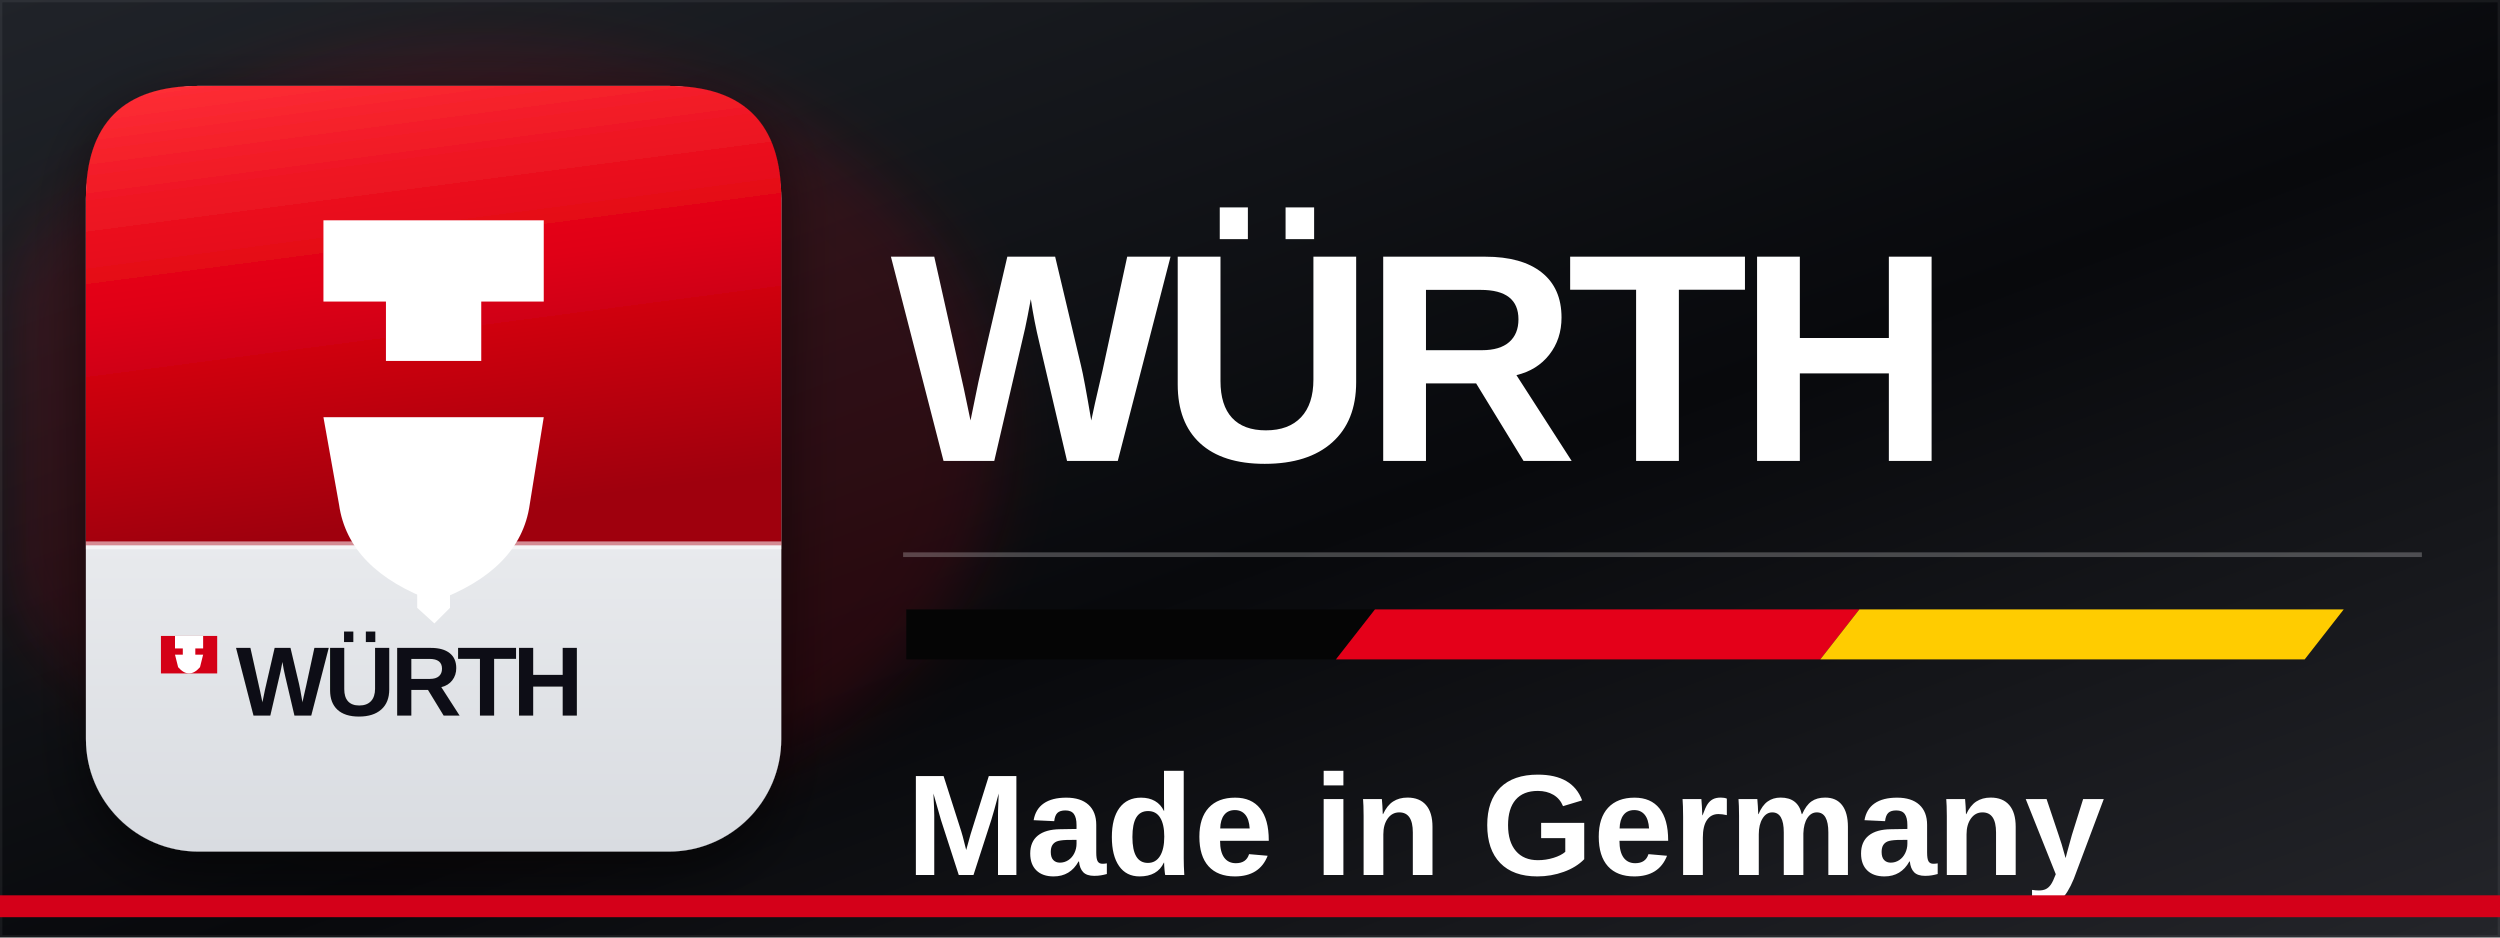
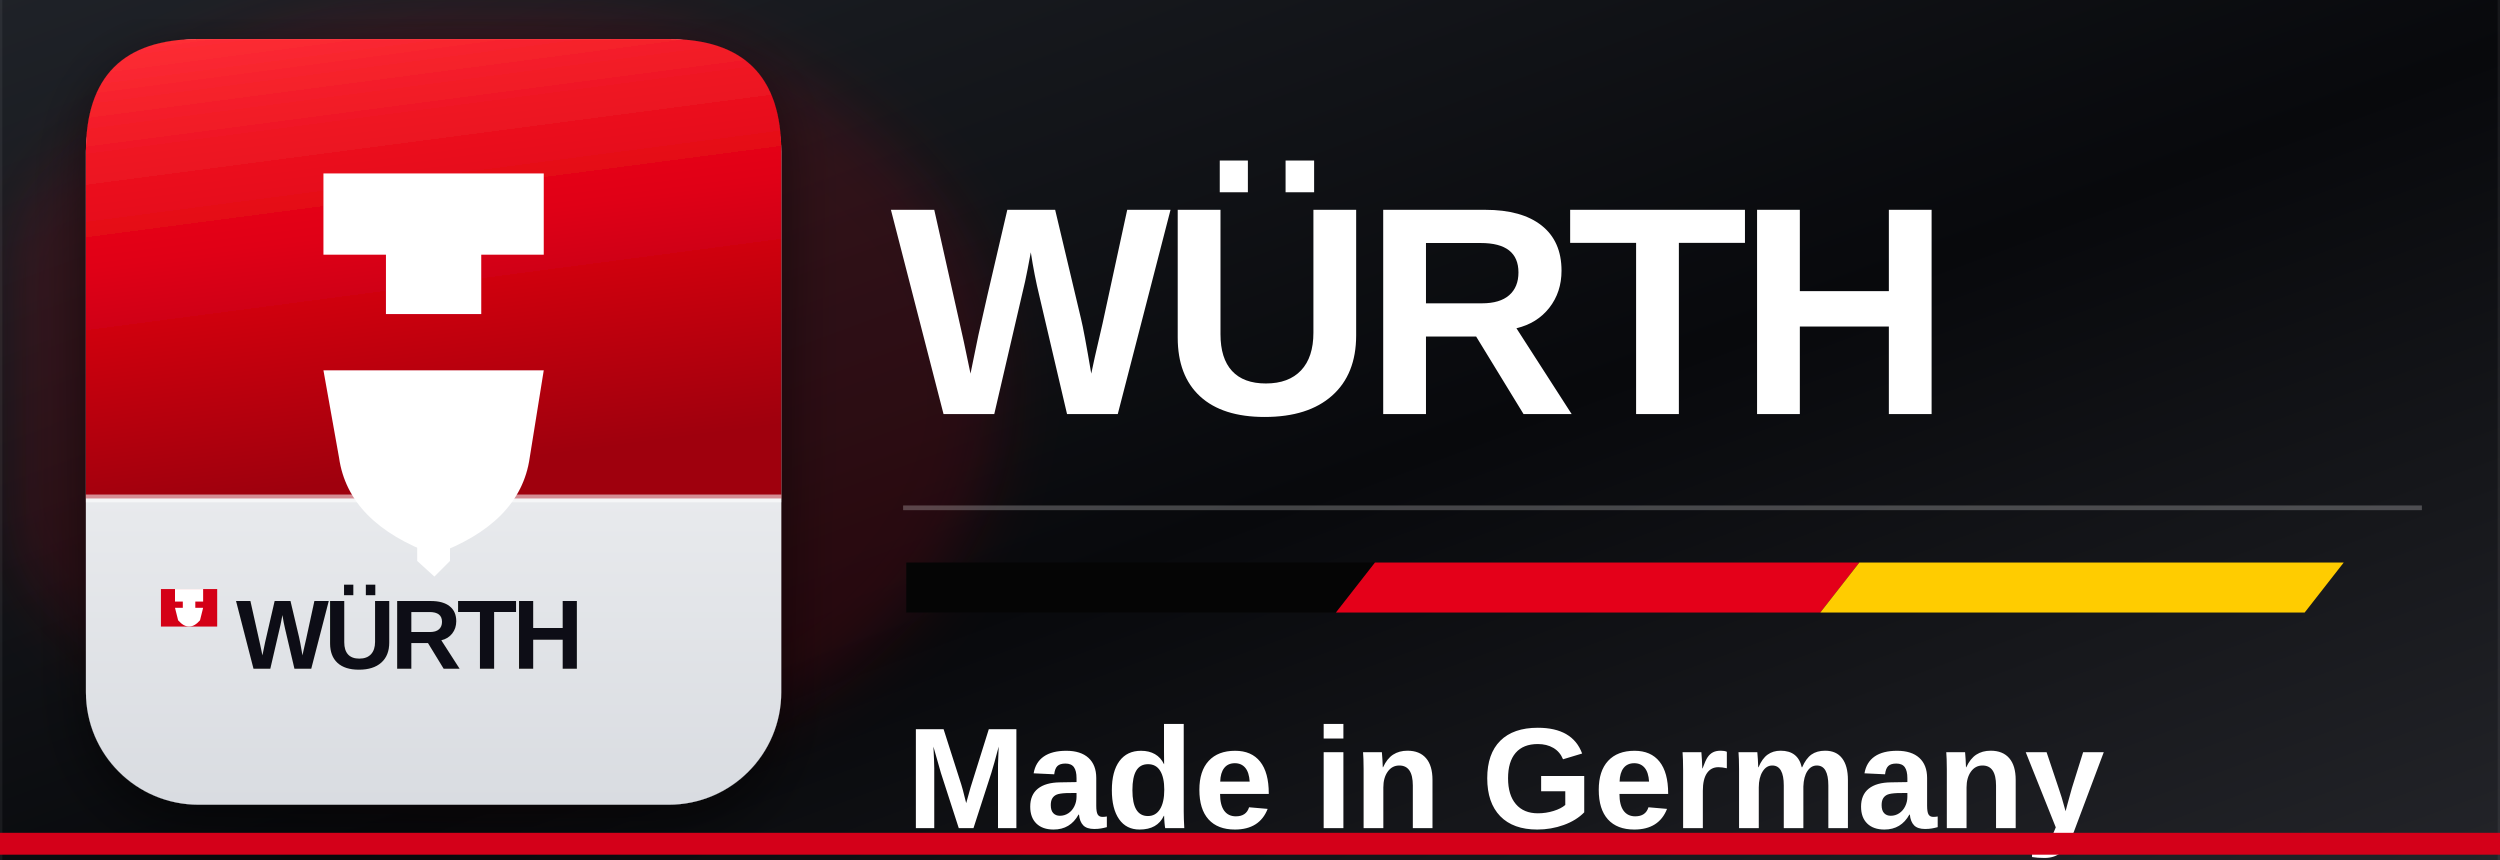
- <svg xmlns="http://www.w3.org/2000/svg" viewBox="0 0 1600 600" role="img" aria-labelledby="title desc">
+ <svg xmlns="http://www.w3.org/2000/svg" viewBox="0 30 1600 550" role="img" aria-labelledby="title desc">
  <defs>
    <linearGradient id="bg" x2="1" y2="1">
      <stop stop-color="#202329" />
      <stop offset=".55" stop-color="#08090c" />
      <stop offset="1" stop-color="#24252a" />
    </linearGradient>
    <linearGradient id="red" x2=".2" y2="1">
      <stop stop-color="#ff3037" />
      <stop offset=".48" stop-color="#e00012" />
      <stop offset="1" stop-color="#9f0010" />
    </linearGradient>
    <linearGradient id="white" x2="0" y2="1">
      <stop stop-color="#fff" />
      <stop offset="1" stop-color="#d9dce1" />
    </linearGradient>
    <filter id="shadow" x="-30%" y="-30%" width="160%" height="170%">
      <feGaussianBlur in="SourceAlpha" stdDeviation="18" />
      <feOffset dy="12" />
      <feComponentTransfer>
        <feFuncA type="linear" slope=".55" />
      </feComponentTransfer>
      <feMerge>
        <feMergeNode />
        <feMergeNode in="SourceGraphic" />
      </feMerge>
    </filter>
    <filter id="glow">
      <feGaussianBlur stdDeviation="20" />
    </filter>
  </defs>
  <rect width="1600" height="600" fill="url(#bg)" />
  <ellipse cx="310" cy="280" rx="330" ry="250" fill="#c90018" opacity=".16" filter="url(#glow)" />
  <path d="M0 0H1600V600H0Z" fill="none" stroke="#fff" stroke-opacity=".06" stroke-width="3" />
  <g filter="url(#shadow)" transform="translate(55 55)">
    <rect width="445" height="490" rx="72" fill="url(#white)" />
    <path d="M0 72Q0 0 72 0H373Q445 0 445 72V294H0Z" fill="url(#red)" />
    <path d="M0 294H445" stroke="#fff" stroke-opacity=".55" stroke-width="5" />
    <path d="M152 86h141v52h-40v38h-61v-38h-40z" fill="#fff" />
    <path d="M152 212h141l-9 56q-6 42-61 62-55-20-61-62z" fill="#fff" />
    <path d="M212 287h21v47l-10 10-11-10z" fill="#fff" />
    <g transform="translate(48 348)">
      <path d="M0 4h36v24H0z" fill="#d40017" />
      <path d="M9 4h18v8h-5v7h-8v-7H9z" fill="#fff" />
      <path d="M9 16h18l-2 8q-7 8-14 0z" fill="#fff" />
      <text x="48" y="55" font-family="Arial,sans-serif" font-size="63" font-weight="900" letter-spacing="-3" fill="#101114">WÜRTH</text>
    </g>
  </g>
  <g transform="translate(570 105)">
    <text x="0" y="190" font-family="Arial,sans-serif" font-size="190" font-weight="900" letter-spacing="-7" fill="#fff">WÜRTH</text>
    <path d="M8 250H980" stroke="#fff" stroke-opacity=".24" stroke-width="3" />
    <g transform="translate(10 285)">
      <path d="M0 0H300L275 32H0Z" fill="#050505" />
      <path d="M300 0H610L585 32H275Z" fill="#e40019" />
      <path d="M610 0H920L895 32H585Z" fill="#ffcc00" />
    </g>
    <text x="10" y="455" font-family="Arial,sans-serif" font-size="92" font-weight="800" fill="#fff">Made in Germany</text>
    <g transform="translate(1040 380) rotate(-4)">
      <path d="M0 0Q70 -26 140 0V42Q70 16 0 42Z" fill="#050505" />
      <path d="M0 42Q70 16 140 42V84Q70 58 0 84Z" fill="#e40019" />
      <path d="M0 84Q70 58 140 84V126Q70 100 0 126Z" fill="#ffcc00" />
    </g>
  </g>
-   <path d="M0 580H1600" stroke="#d40019" stroke-width="14" />
+   <path d="M0 570H1600" stroke="#d40019" stroke-width="14" />
</svg>
